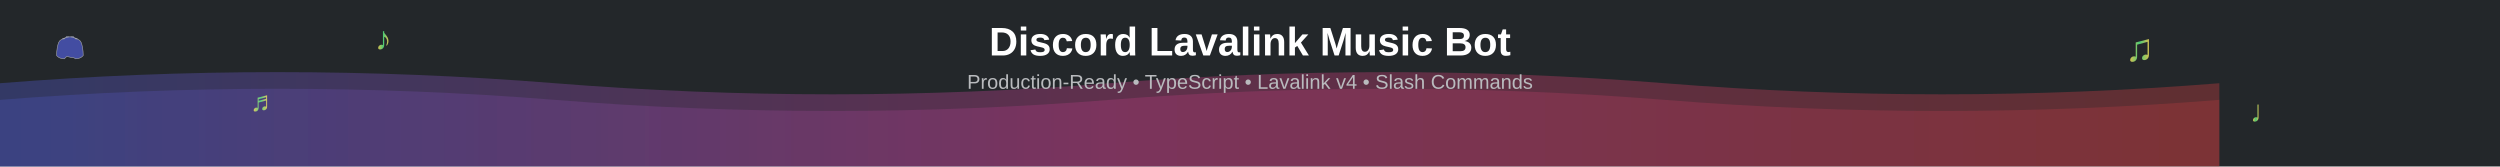
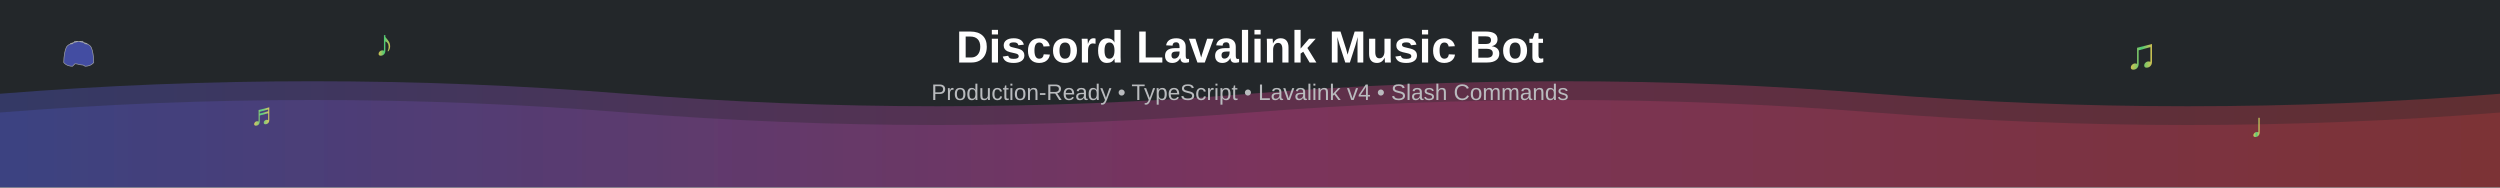
- <svg xmlns="http://www.w3.org/2000/svg" width="100%" height="150">
+ <svg xmlns="http://www.w3.org/2000/svg" width="100%" height="150" viewBox="0 0 2000 150" preserveAspectRatio="xMidYMid slice">
  <defs>
    <linearGradient id="grad1" x1="0%" y1="0%" x2="100%" y2="0%">
      <stop offset="0%" style="stop-color:#5865F2;stop-opacity:1">
        <animate attributeName="stop-color" values="#5865F2;#EB459E;#5865F2" dur="4s" repeatCount="indefinite" />
      </stop>
      <stop offset="50%" style="stop-color:#EB459E;stop-opacity:1">
        <animate attributeName="stop-color" values="#EB459E;#ED4245;#EB459E" dur="4s" repeatCount="indefinite" />
      </stop>
      <stop offset="100%" style="stop-color:#ED4245;stop-opacity:1">
        <animate attributeName="stop-color" values="#ED4245;#5865F2;#ED4245" dur="4s" repeatCount="indefinite" />
      </stop>
    </linearGradient>
    <linearGradient id="grad2" x1="0%" y1="0%" x2="100%" y2="0%">
      <stop offset="0%" style="stop-color:#FEE75C;stop-opacity:1" />
      <stop offset="50%" style="stop-color:#57F287;stop-opacity:1" />
      <stop offset="100%" style="stop-color:#FEE75C;stop-opacity:1" />
    </linearGradient>
  </defs>
  <rect width="100%" height="150" fill="#23272A" />
  <path d="M0,75 Q250,55 500,75 T1000,75 T1500,75 T2000,75 V150 H0 Z" fill="url(#grad1)" opacity="0.3">
    <animate attributeName="d" values="M0,75 Q250,55 500,75 T1000,75 T1500,75 T2000,75 V150 H0 Z;               M0,75 Q250,95 500,75 T1000,75 T1500,75 T2000,75 V150 H0 Z;               M0,75 Q250,55 500,75 T1000,75 T1500,75 T2000,75 V150 H0 Z" dur="6s" repeatCount="indefinite" />
  </path>
  <path d="M0,90 Q250,70 500,90 T1000,90 T1500,90 T2000,90 V150 H0 Z" fill="url(#grad1)" opacity="0.2">
    <animate attributeName="d" values="M0,90 Q250,70 500,90 T1000,90 T1500,90 T2000,90 V150 H0 Z;               M0,90 Q250,110 500,90 T1000,90 T1500,90 T2000,90 V150 H0 Z;               M0,90 Q250,70 500,90 T1000,90 T1500,90 T2000,90 V150 H0 Z" dur="8s" repeatCount="indefinite" />
  </path>
  <text x="50%" y="50" font-family="Arial, sans-serif" font-size="36" font-weight="bold" fill="#FFFFFF" text-anchor="middle">
    Discord Lavalink Music Bot
  </text>
  <text x="50%" y="80" font-family="Arial, sans-serif" font-size="18" fill="#B9BBBE" text-anchor="middle">
    Production-Ready • TypeScript • Lavalink v4 • Slash Commands
  </text>
  <g fill="url(#grad2)" opacity="0.8">
    <text x="15%" y="45" font-size="30">♪
      <animate attributeName="y" values="45;35;45" dur="2s" repeatCount="indefinite" />
      <animate attributeName="opacity" values="0.8;0.4;0.8" dur="2s" repeatCount="indefinite" />
    </text>
    <text x="85%" y="55" font-size="35">♫
      <animate attributeName="y" values="55;45;55" dur="2.5s" repeatCount="indefinite" />
      <animate attributeName="opacity" values="0.8;0.4;0.8" dur="2.5s" repeatCount="indefinite" />
    </text>
    <text x="10%" y="100" font-size="25">♬
      <animate attributeName="y" values="100;90;100" dur="3s" repeatCount="indefinite" />
      <animate attributeName="opacity" values="0.8;0.4;0.8" dur="3s" repeatCount="indefinite" />
    </text>
    <text x="90%" y="110" font-size="28">♩
      <animate attributeName="y" values="110;100;110" dur="2.8s" repeatCount="indefinite" />
      <animate attributeName="opacity" values="0.8;0.4;0.8" dur="2.8s" repeatCount="indefinite" />
    </text>
  </g>
  <g transform="translate(50, 30)">
    <path d="M20,5 C20,5 15,3 10,3 C10,3 9,4 8,5 C6,5 4,6 3,8 C2,10 1,15 1,20 C1,20 3,23 8,23 C8,23 9,22 10,21 C12,21 14,22 16,22 C17,22 18,23 18,23 C23,23 25,20 25,20 C25,15 24,10 23,8 C22,6 20,5 18,5 C17,4 16,3 16,3 C11,3 6,5 6,5" fill="#5865F2" stroke="#FFFFFF" stroke-width="0.5" opacity="0.6">
      <animate attributeName="opacity" values="0.6;1;0.6" dur="3s" repeatCount="indefinite" />
    </path>
  </g>
</svg>
